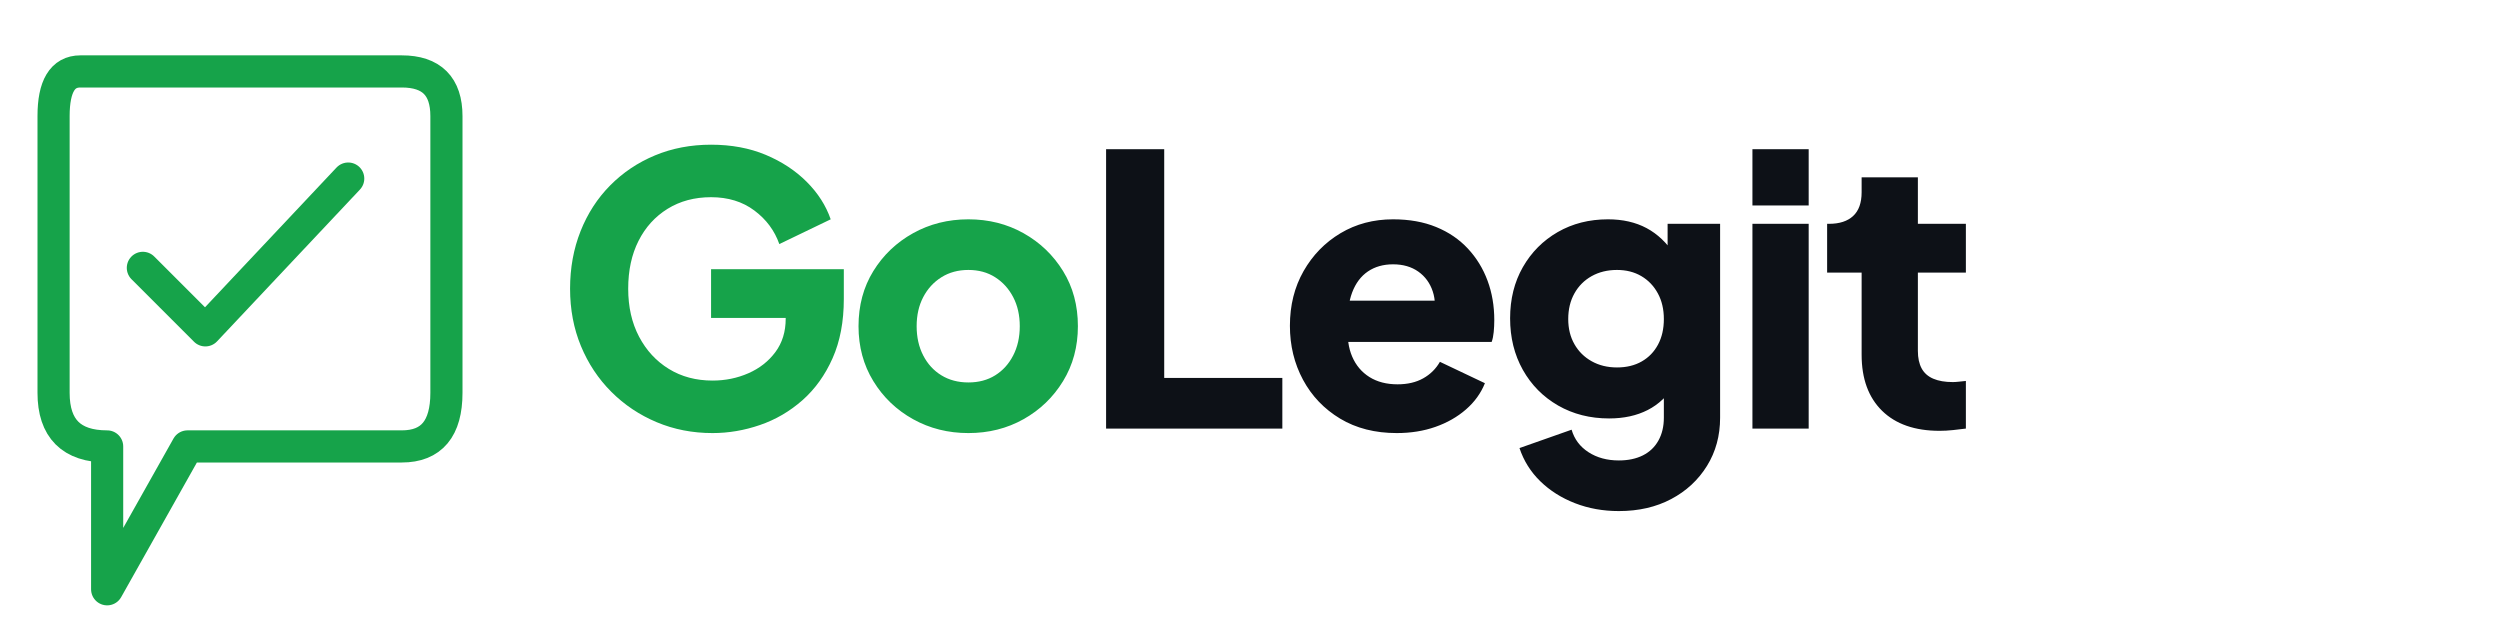
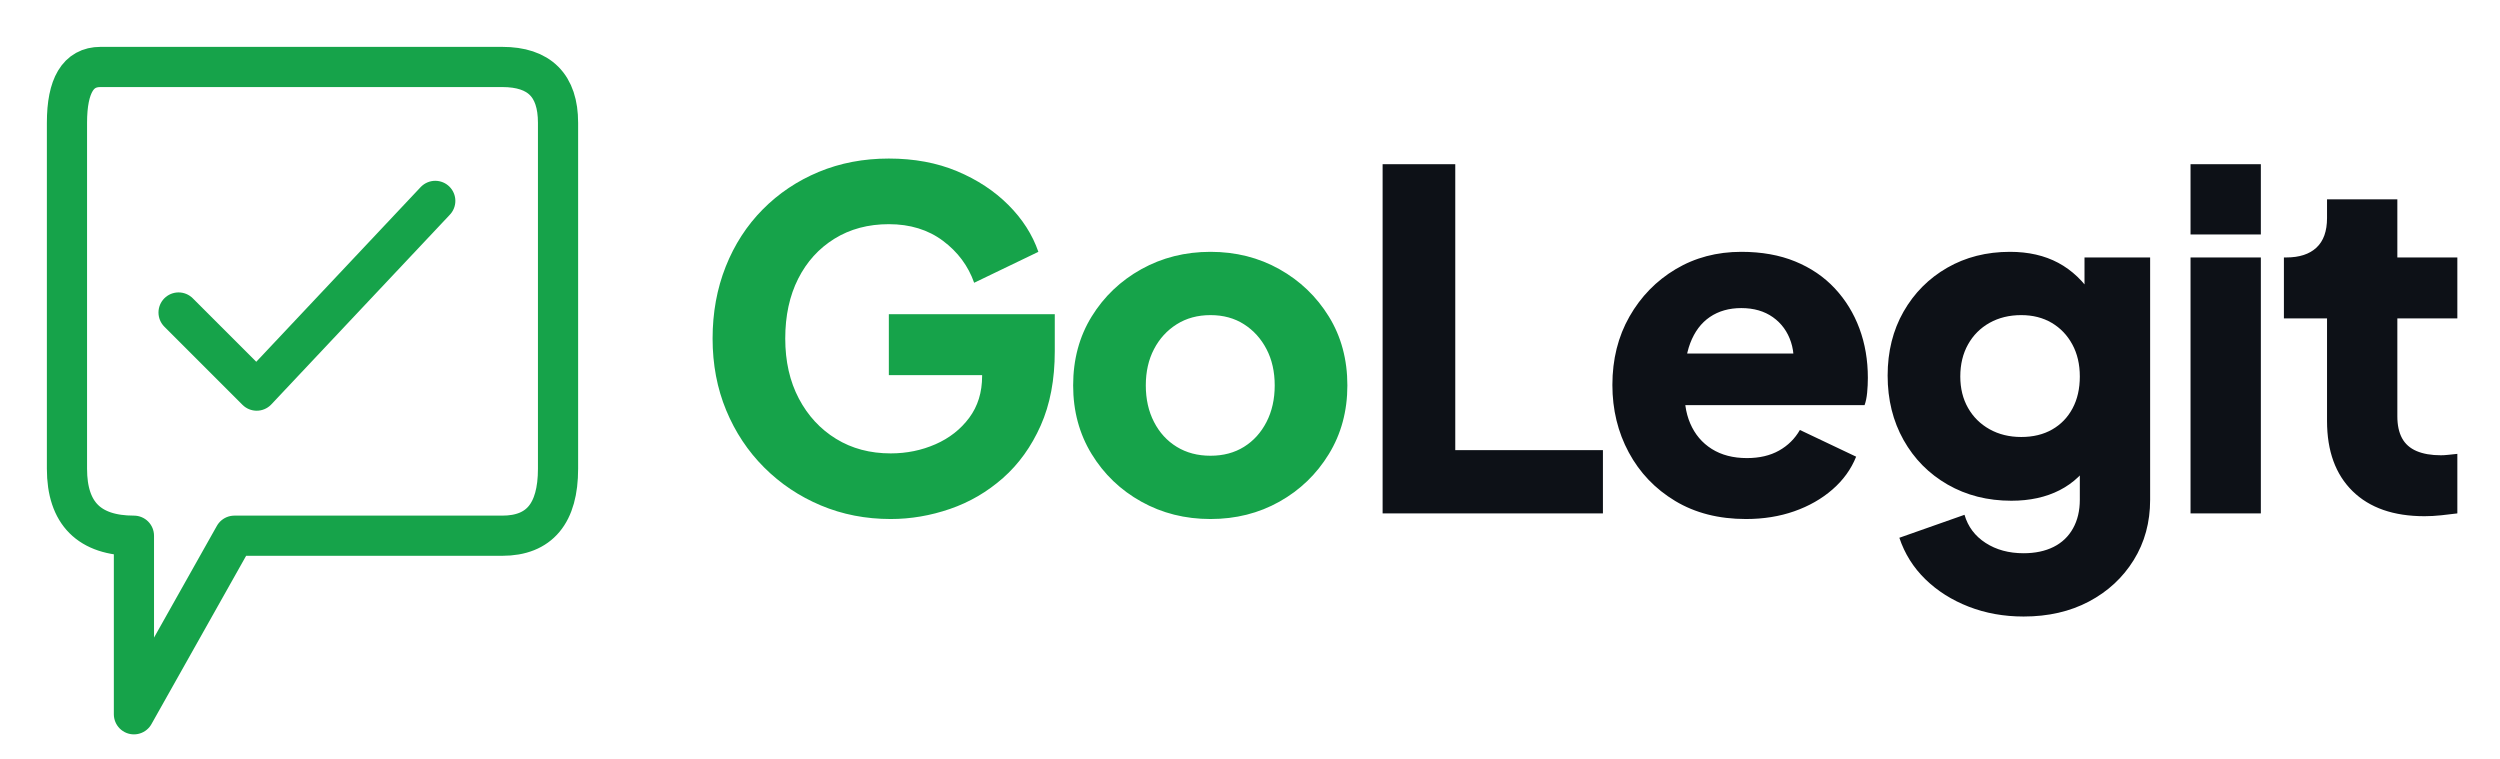
- <svg xmlns="http://www.w3.org/2000/svg" width="560" height="140" viewBox="0 0 140 35">
-   <path fill="none" stroke="#16a34a" stroke-width="1.8" stroke-linecap="round" stroke-linejoin="round" d="       M4.5,4 H22.5 Q25,4 25,6.5       V22 Q25,25 22.5,25       H10.5 L6,33       V25 Q3,25 3,22       V6.5 Q3,4 4.5,4 Z     " />
+ <svg xmlns="http://www.w3.org/2000/svg" width="448" height="136" viewBox="0 1 112 34">
+   <path fill="none" stroke="#16a34a" stroke-width="1.8" stroke-linecap="round" stroke-linejoin="round" d="M4.5,4 H22.5 Q25,4 25,6.5 V22 Q25,25 22.5,25 H10.5 L6,33 V25 Q3,25 3,22 V6.5 Q3,4 4.5,4 Z" />
  <polyline fill="none" stroke="#16a34a" stroke-width="1.8" stroke-linecap="round" stroke-linejoin="round" points="8,15 11.5,18.5 19.5,10" />
  <path fill="#16a34a" d="M39.904 24.252Q38.224 24.252 36.775 23.643Q35.326 23.034 34.234 21.942Q33.142 20.85 32.533 19.38Q31.924 17.91 31.924 16.167Q31.924 14.424 32.512 12.944Q33.1 11.463 34.171 10.382Q35.242 9.3 36.681 8.701Q38.119 8.103 39.82 8.103Q41.521 8.103 42.876 8.67Q44.23 9.237 45.175 10.182Q46.12 11.127 46.519 12.282L43.642 13.668Q43.243 12.534 42.245 11.789Q41.248 11.043 39.82 11.043Q38.434 11.043 37.384 11.694Q36.334 12.345 35.757 13.489Q35.179 14.634 35.179 16.167Q35.179 17.7 35.788 18.855Q36.397 20.01 37.458 20.661Q38.518 21.312 39.904 21.312Q40.975 21.312 41.91 20.902Q42.844 20.493 43.422 19.716Q43.999 18.939 43.999 17.847V16.545L45.49 17.805H39.82V15.075H47.254V16.734Q47.254 18.645 46.624 20.062Q45.994 21.48 44.934 22.415Q43.873 23.349 42.56 23.8Q41.248 24.252 39.904 24.252ZM54.23 24.252Q52.529 24.252 51.133 23.475Q49.736 22.698 48.907 21.343Q48.077 19.989 48.077 18.267Q48.077 16.524 48.907 15.18Q49.736 13.836 51.133 13.059Q52.529 12.282 54.23 12.282Q55.931 12.282 57.317 13.059Q58.703 13.836 59.532 15.18Q60.362 16.524 60.362 18.267Q60.362 19.989 59.532 21.343Q58.703 22.698 57.317 23.475Q55.931 24.252 54.23 24.252ZM54.23 21.417Q55.091 21.417 55.731 21.018Q56.372 20.619 56.739 19.905Q57.107 19.191 57.107 18.267Q57.107 17.343 56.739 16.64Q56.372 15.936 55.731 15.527Q55.091 15.117 54.23 15.117Q53.369 15.117 52.718 15.527Q52.067 15.936 51.7 16.64Q51.332 17.343 51.332 18.267Q51.332 19.191 51.7 19.905Q52.067 20.619 52.718 21.018Q53.369 21.417 54.23 21.417Z" />
  <path fill="#0d1117" d="M61.941 24V8.355H65.196V21.165H71.811V24ZM78.22 24.252Q76.393 24.252 75.049 23.444Q73.705 22.635 72.97 21.27Q72.235 19.905 72.235 18.246Q72.235 16.524 73.001 15.18Q73.768 13.836 75.07 13.059Q76.372 12.282 78.01 12.282Q79.375 12.282 80.425 12.713Q81.475 13.143 82.2 13.92Q82.924 14.697 83.302 15.716Q83.68 16.734 83.68 17.931Q83.68 18.267 83.648 18.593Q83.617 18.918 83.533 19.149H74.944V16.839H81.748L80.257 17.931Q80.467 17.028 80.236 16.325Q80.005 15.621 79.427 15.211Q78.85 14.802 78.01 14.802Q77.191 14.802 76.603 15.201Q76.015 15.6 75.721 16.377Q75.427 17.154 75.49 18.267Q75.406 19.233 75.721 19.968Q76.036 20.703 76.687 21.113Q77.338 21.522 78.262 21.522Q79.102 21.522 79.701 21.186Q80.299 20.85 80.635 20.262L83.155 21.459Q82.819 22.299 82.094 22.929Q81.37 23.559 80.383 23.905Q79.396 24.252 78.22 24.252ZM90.656 28.62Q89.333 28.62 88.199 28.179Q87.065 27.738 86.257 26.951Q85.448 26.163 85.091 25.092L88.01 24.063Q88.241 24.861 88.955 25.323Q89.669 25.785 90.656 25.785Q91.433 25.785 92 25.502Q92.567 25.218 92.871 24.672Q93.176 24.126 93.176 23.391V20.766L93.785 21.522Q93.197 22.488 92.273 22.96Q91.349 23.433 90.11 23.433Q88.514 23.433 87.254 22.709Q85.994 21.984 85.28 20.713Q84.566 19.443 84.566 17.826Q84.566 16.209 85.28 14.96Q85.994 13.71 87.233 12.996Q88.472 12.282 90.047 12.282Q91.286 12.282 92.21 12.775Q93.134 13.269 93.785 14.277L93.386 15.033V12.534H96.326V23.391Q96.326 24.903 95.591 26.09Q94.856 27.276 93.585 27.948Q92.315 28.62 90.656 28.62ZM90.551 20.577Q91.349 20.577 91.937 20.241Q92.525 19.905 92.85 19.296Q93.176 18.687 93.176 17.868Q93.176 17.049 92.84 16.43Q92.504 15.81 91.916 15.463Q91.328 15.117 90.551 15.117Q89.753 15.117 89.133 15.463Q88.514 15.81 88.168 16.43Q87.821 17.049 87.821 17.868Q87.821 18.666 88.168 19.275Q88.514 19.884 89.133 20.23Q89.753 20.577 90.551 20.577ZM98.136 24V12.534H101.286V24ZM98.136 11.505V8.355H101.286V11.505ZM108.619 24.126Q106.54 24.126 105.395 23.003Q104.251 21.879 104.251 19.863V15.264H102.319V12.534H102.424Q103.306 12.534 103.778 12.093Q104.251 11.652 104.251 10.77V9.93H107.401V12.534H110.089V15.264H107.401V19.653Q107.401 20.241 107.611 20.63Q107.821 21.018 108.262 21.207Q108.703 21.396 109.354 21.396Q109.501 21.396 109.69 21.375Q109.879 21.354 110.089 21.333V24Q109.774 24.042 109.375 24.084Q108.976 24.126 108.619 24.126Z" />
</svg>
